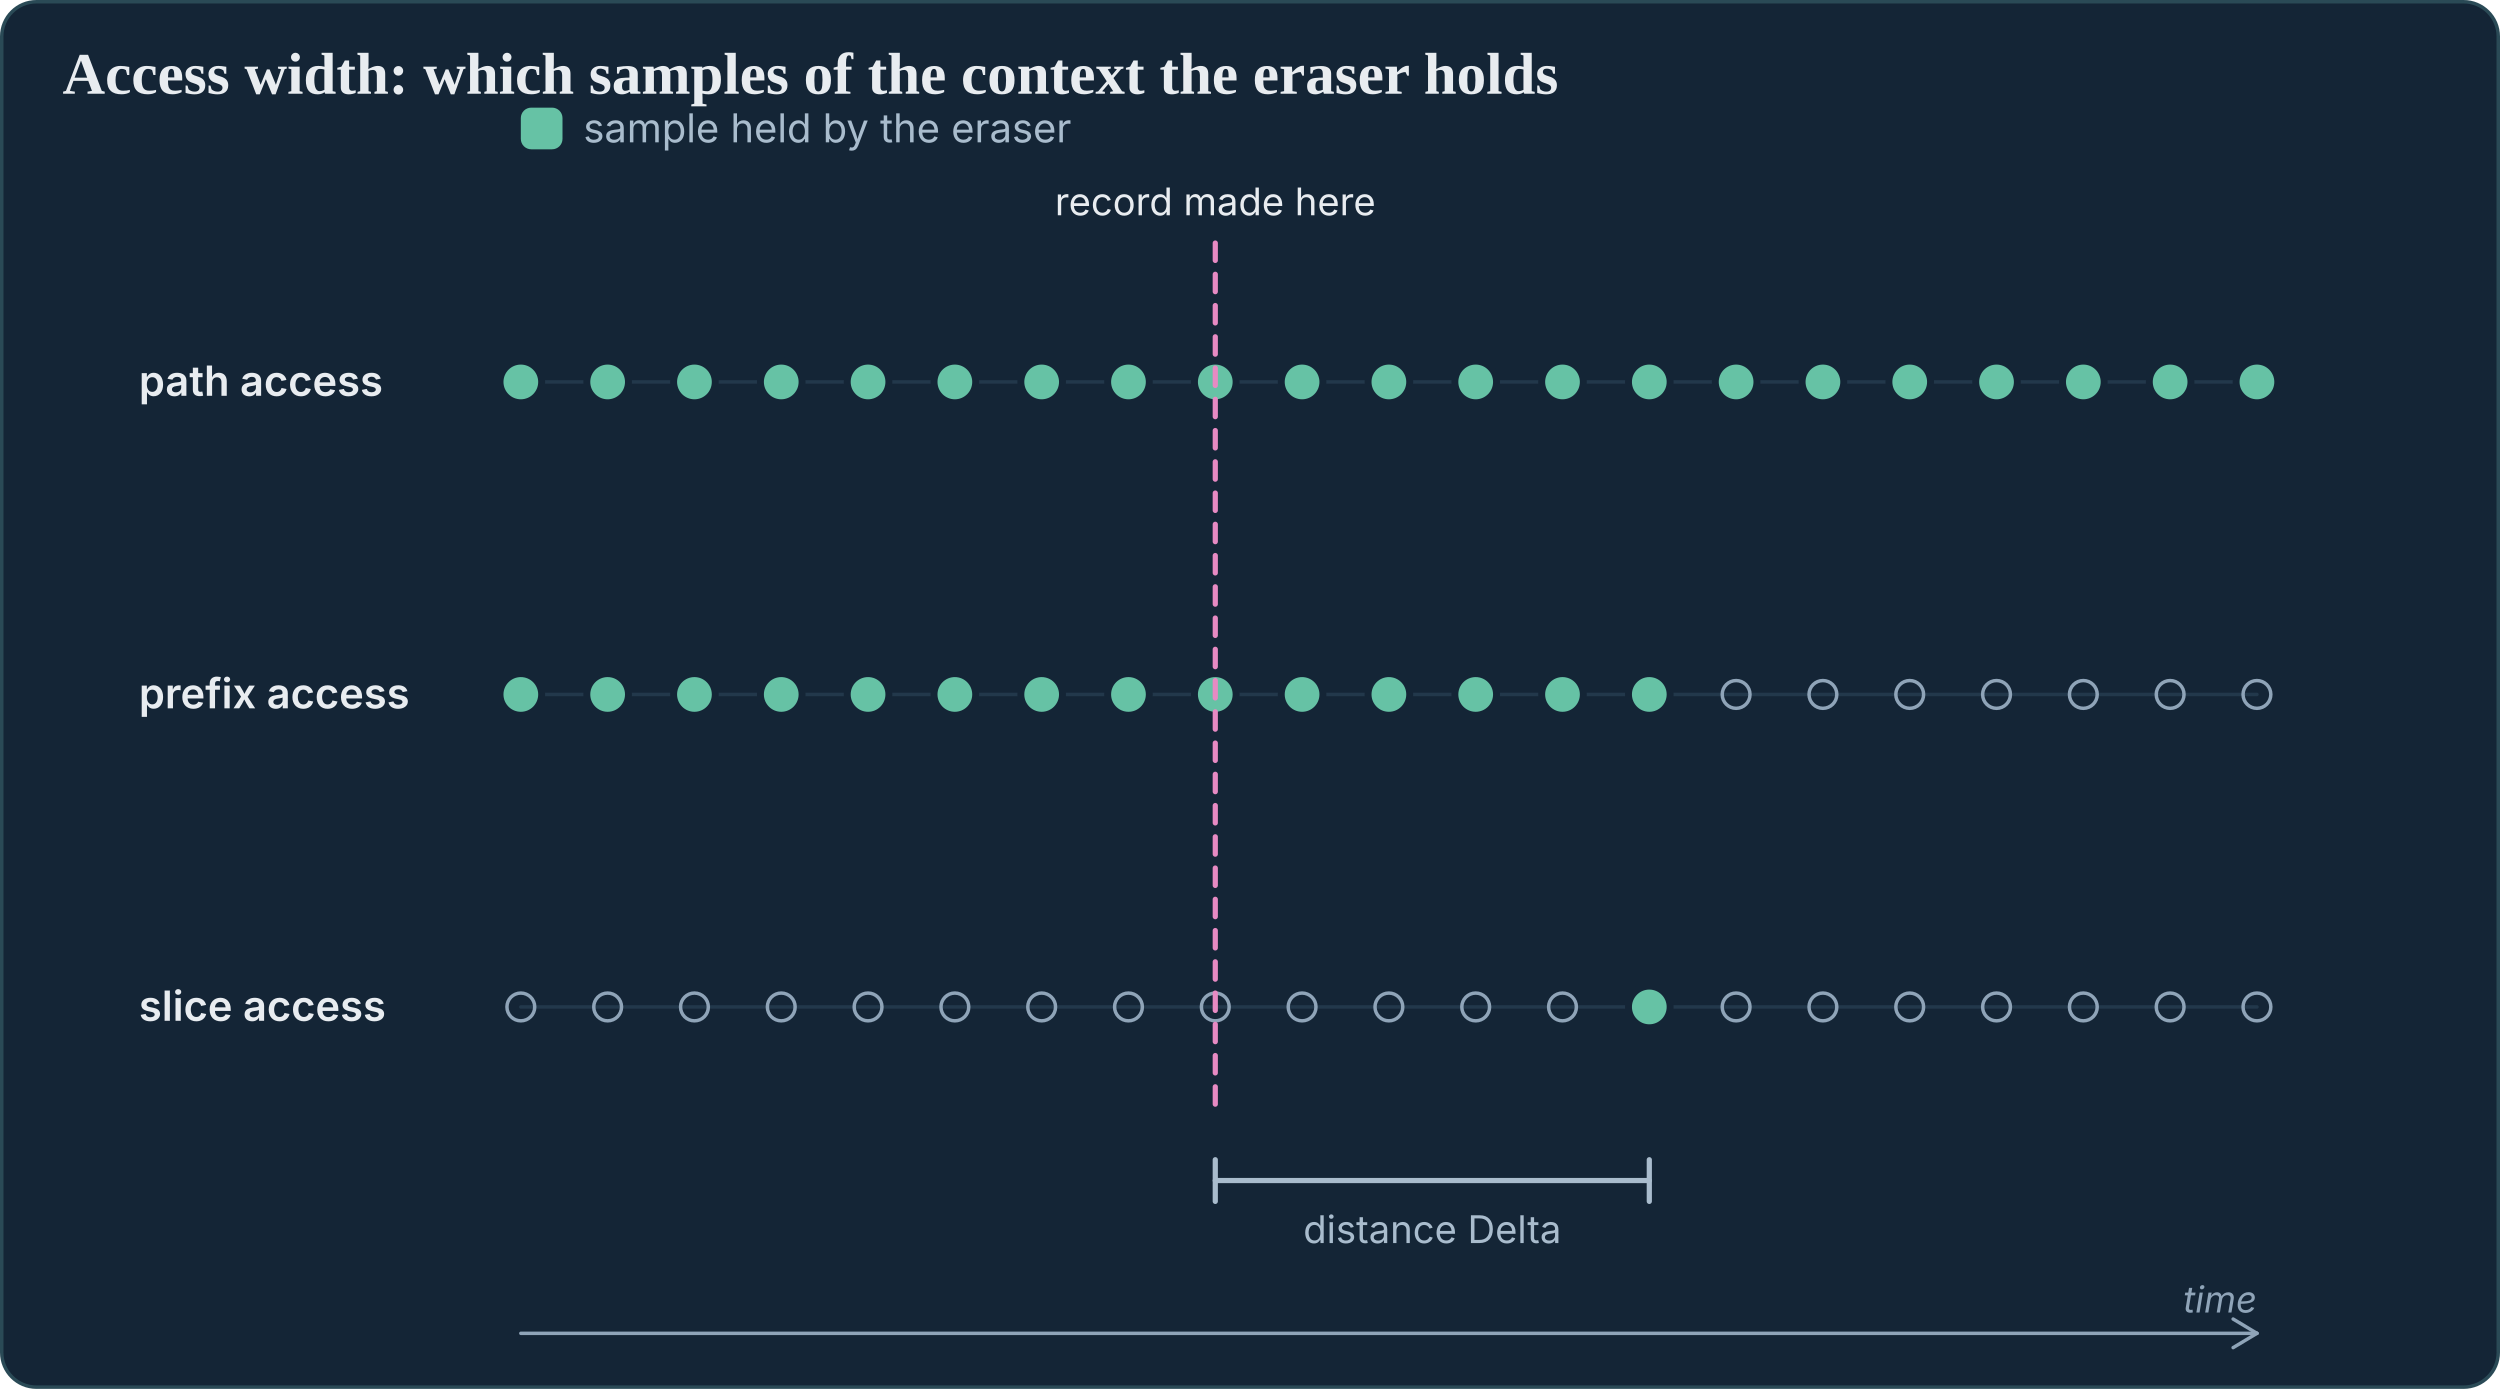
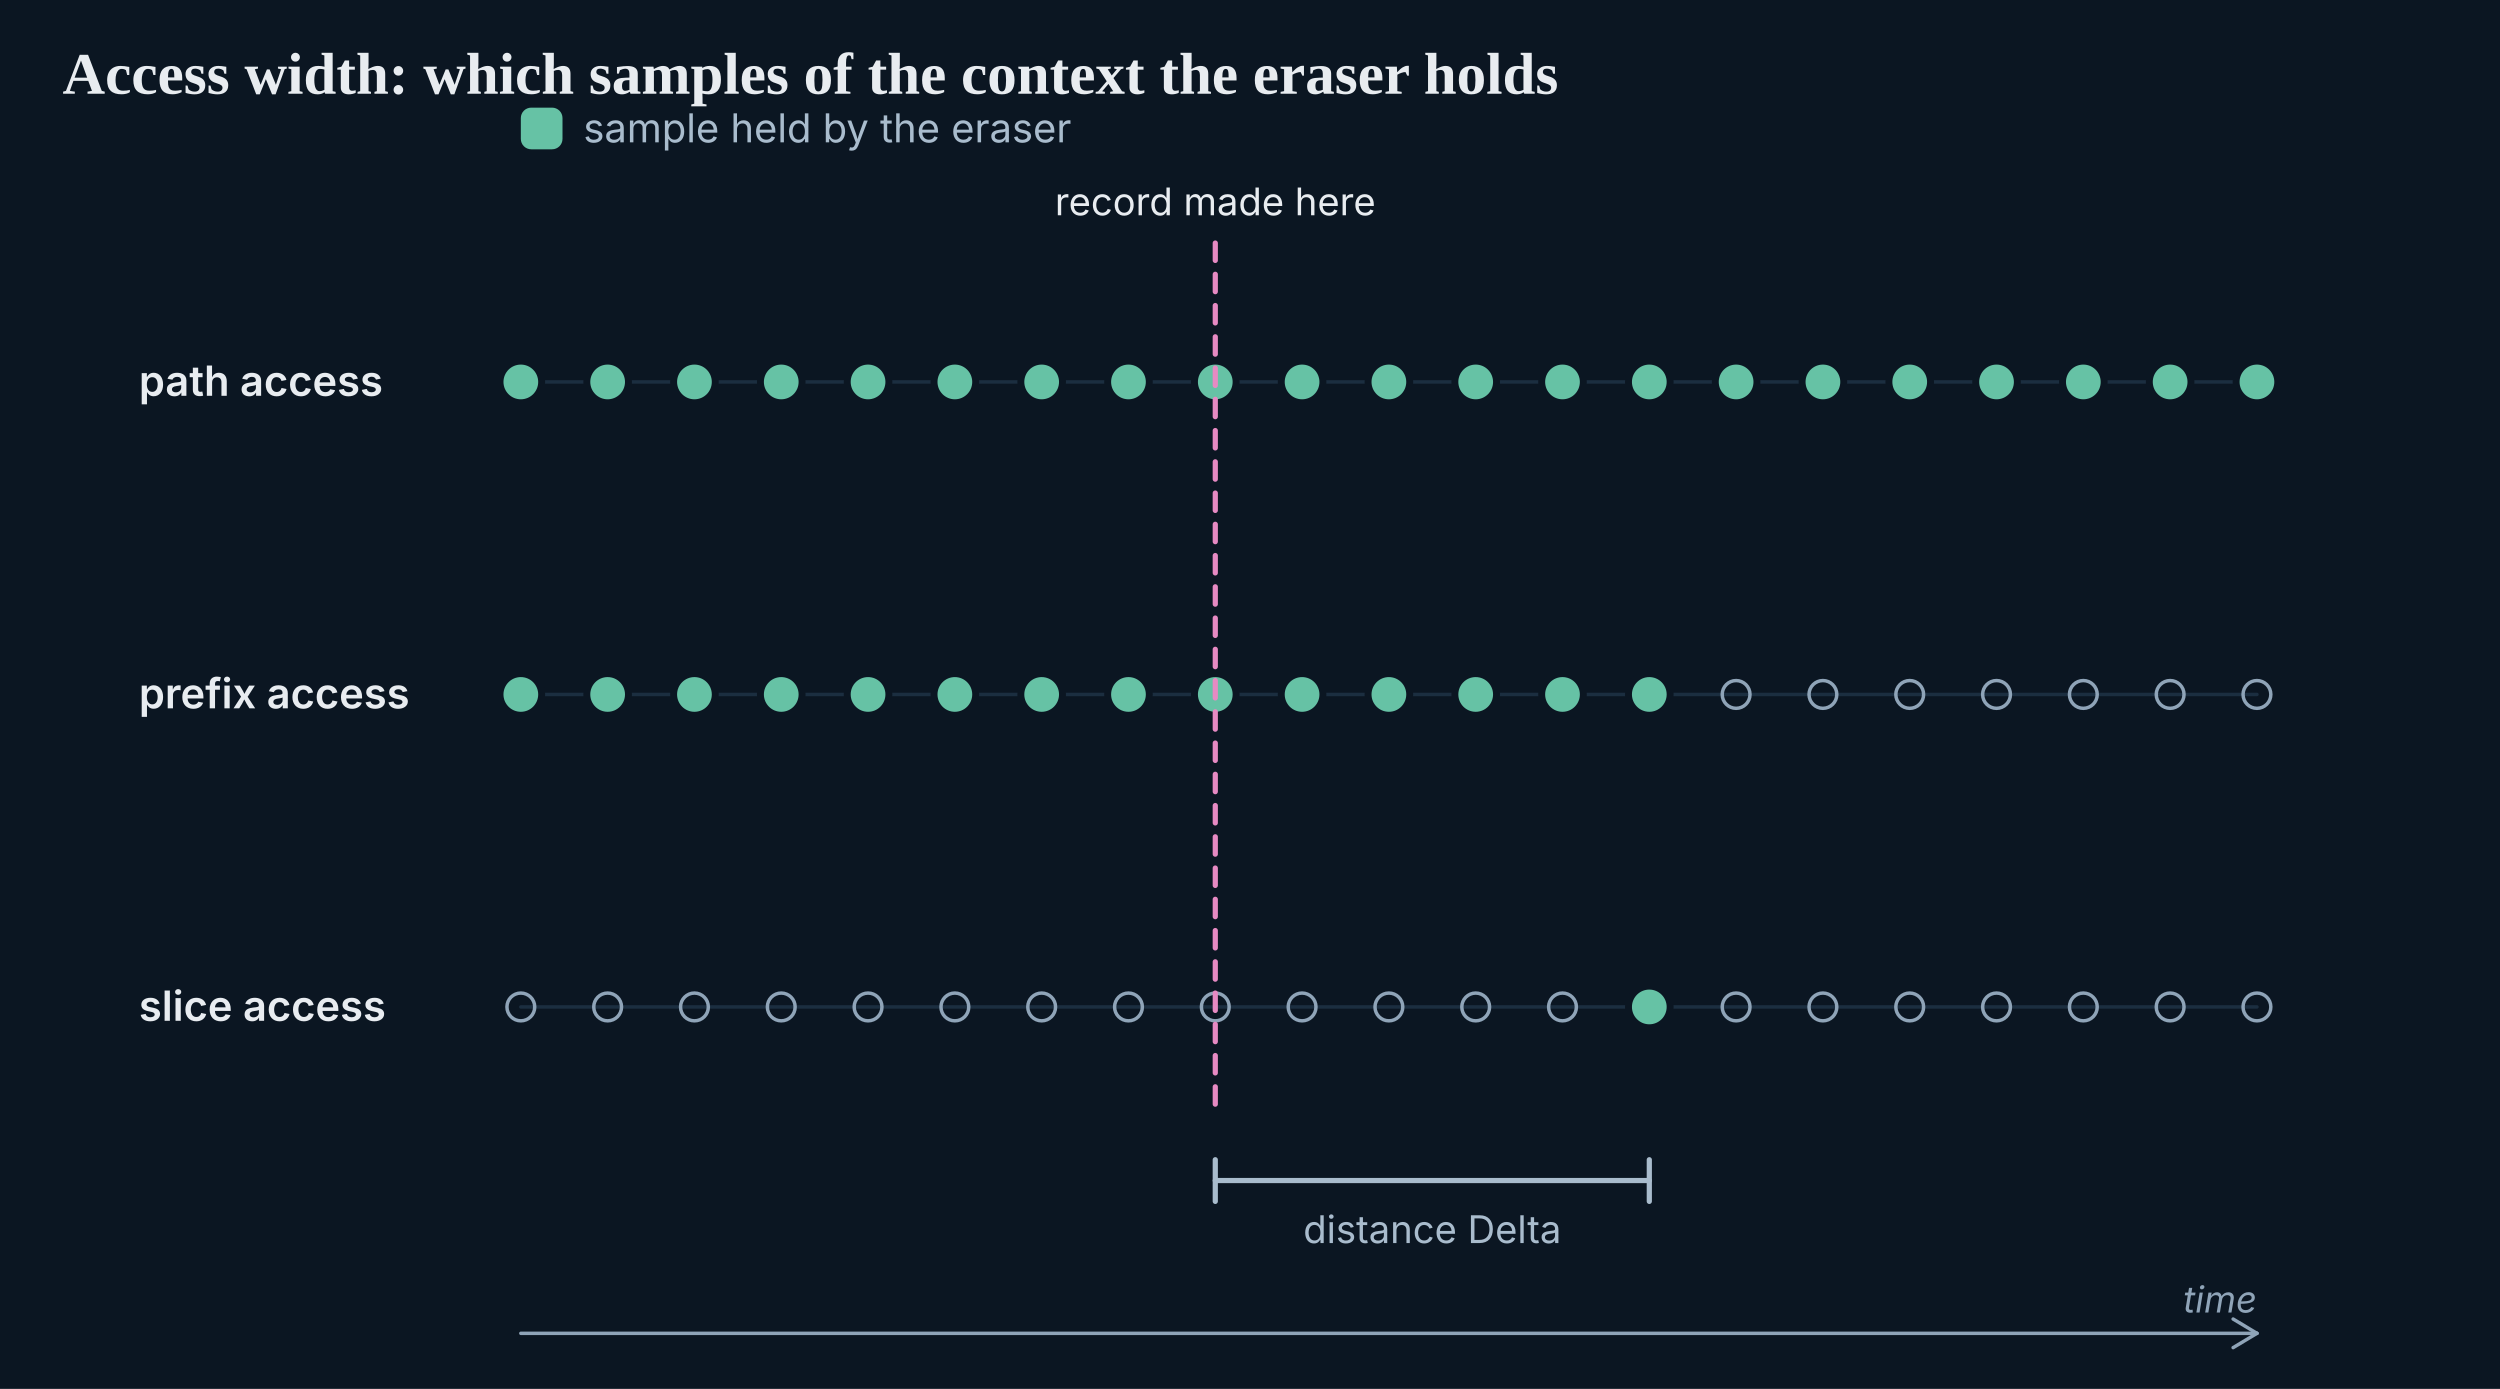
<svg xmlns="http://www.w3.org/2000/svg" width="720" height="400" viewBox="0 0 720 400" role="img" aria-label="Access width: which samples of the context the eraser holds">
-   <rect x="0.5" y="0.5" width="719" height="399" rx="10" fill="#142536" stroke="#2a4a56" stroke-width="1" />
+   <rect width="100%" height="100%" fill="#0b1622" />
  <text x="18" y="27" font-family="'Crimson Pro', Georgia, 'Times New Roman', serif" font-size="17" font-weight="600" fill="#e8ecf0">Access width: which samples of the context the eraser holds</text>
-   <line x1="150.00" y1="110.00" x2="650.00" y2="110.00" stroke="#22384b" stroke-width="1" stroke-linecap="round" stroke-opacity="1.0" />
+   <line x1="150.00" y1="110.00" x2="650.00" y2="110.00" stroke="#1b2e40" stroke-width="1" stroke-linecap="round" stroke-opacity="1.0" />
  <text x="40.00" y="114.00" font-family="Inter, -apple-system, 'Segoe UI', Helvetica, Arial, sans-serif" font-size="12" fill="#e8ecf0" text-anchor="start" font-weight="600">path access</text>
-   <circle cx="150.00" cy="110.00" r="7.00" fill="#142536" />
+   <circle cx="150.00" cy="110.00" r="7.00" fill="#0b1622" />
  <circle cx="150.00" cy="110.00" r="5.00" fill="#66c2a5" />
-   <circle cx="175.00" cy="110.00" r="7.00" fill="#142536" />
+   <circle cx="175.00" cy="110.00" r="7.00" fill="#0b1622" />
  <circle cx="175.00" cy="110.00" r="5.00" fill="#66c2a5" />
-   <circle cx="200.00" cy="110.00" r="7.00" fill="#142536" />
+   <circle cx="200.00" cy="110.00" r="7.00" fill="#0b1622" />
  <circle cx="200.00" cy="110.00" r="5.00" fill="#66c2a5" />
-   <circle cx="225.00" cy="110.00" r="7.00" fill="#142536" />
+   <circle cx="225.00" cy="110.00" r="7.00" fill="#0b1622" />
  <circle cx="225.00" cy="110.00" r="5.00" fill="#66c2a5" />
-   <circle cx="250.00" cy="110.00" r="7.00" fill="#142536" />
+   <circle cx="250.00" cy="110.00" r="7.00" fill="#0b1622" />
  <circle cx="250.00" cy="110.00" r="5.00" fill="#66c2a5" />
-   <circle cx="275.00" cy="110.00" r="7.00" fill="#142536" />
+   <circle cx="275.00" cy="110.00" r="7.00" fill="#0b1622" />
  <circle cx="275.00" cy="110.00" r="5.00" fill="#66c2a5" />
-   <circle cx="300.00" cy="110.00" r="7.00" fill="#142536" />
+   <circle cx="300.00" cy="110.00" r="7.00" fill="#0b1622" />
  <circle cx="300.00" cy="110.00" r="5.00" fill="#66c2a5" />
-   <circle cx="325.00" cy="110.00" r="7.00" fill="#142536" />
+   <circle cx="325.00" cy="110.00" r="7.00" fill="#0b1622" />
  <circle cx="325.00" cy="110.00" r="5.00" fill="#66c2a5" />
-   <circle cx="350.00" cy="110.00" r="7.00" fill="#142536" />
+   <circle cx="350.00" cy="110.00" r="7.00" fill="#0b1622" />
  <circle cx="350.00" cy="110.00" r="5.00" fill="#66c2a5" />
-   <circle cx="375.00" cy="110.00" r="7.00" fill="#142536" />
+   <circle cx="375.00" cy="110.00" r="7.00" fill="#0b1622" />
  <circle cx="375.00" cy="110.00" r="5.00" fill="#66c2a5" />
-   <circle cx="400.00" cy="110.00" r="7.00" fill="#142536" />
+   <circle cx="400.00" cy="110.00" r="7.00" fill="#0b1622" />
  <circle cx="400.00" cy="110.00" r="5.00" fill="#66c2a5" />
-   <circle cx="425.00" cy="110.00" r="7.00" fill="#142536" />
+   <circle cx="425.00" cy="110.00" r="7.00" fill="#0b1622" />
  <circle cx="425.00" cy="110.00" r="5.00" fill="#66c2a5" />
-   <circle cx="450.00" cy="110.00" r="7.00" fill="#142536" />
+   <circle cx="450.00" cy="110.00" r="7.00" fill="#0b1622" />
  <circle cx="450.00" cy="110.00" r="5.00" fill="#66c2a5" />
-   <circle cx="475.00" cy="110.00" r="7.00" fill="#142536" />
+   <circle cx="475.00" cy="110.00" r="7.00" fill="#0b1622" />
  <circle cx="475.00" cy="110.00" r="5.00" fill="#66c2a5" />
-   <circle cx="500.00" cy="110.00" r="7.00" fill="#142536" />
+   <circle cx="500.00" cy="110.00" r="7.00" fill="#0b1622" />
  <circle cx="500.00" cy="110.00" r="5.00" fill="#66c2a5" />
-   <circle cx="525.00" cy="110.00" r="7.00" fill="#142536" />
+   <circle cx="525.00" cy="110.00" r="7.00" fill="#0b1622" />
  <circle cx="525.00" cy="110.00" r="5.00" fill="#66c2a5" />
-   <circle cx="550.00" cy="110.00" r="7.00" fill="#142536" />
+   <circle cx="550.00" cy="110.00" r="7.00" fill="#0b1622" />
  <circle cx="550.00" cy="110.00" r="5.00" fill="#66c2a5" />
-   <circle cx="575.00" cy="110.00" r="7.00" fill="#142536" />
+   <circle cx="575.00" cy="110.00" r="7.00" fill="#0b1622" />
  <circle cx="575.00" cy="110.00" r="5.00" fill="#66c2a5" />
-   <circle cx="600.00" cy="110.00" r="7.00" fill="#142536" />
+   <circle cx="600.00" cy="110.00" r="7.00" fill="#0b1622" />
  <circle cx="600.00" cy="110.00" r="5.00" fill="#66c2a5" />
-   <circle cx="625.00" cy="110.00" r="7.00" fill="#142536" />
+   <circle cx="625.00" cy="110.00" r="7.00" fill="#0b1622" />
  <circle cx="625.00" cy="110.00" r="5.00" fill="#66c2a5" />
-   <circle cx="650.00" cy="110.00" r="7.00" fill="#142536" />
+   <circle cx="650.00" cy="110.00" r="7.00" fill="#0b1622" />
  <circle cx="650.00" cy="110.00" r="5.00" fill="#66c2a5" />
-   <line x1="150.00" y1="200.00" x2="650.00" y2="200.00" stroke="#22384b" stroke-width="1" stroke-linecap="round" stroke-opacity="1.0" />
+   <line x1="150.00" y1="200.00" x2="650.00" y2="200.00" stroke="#1b2e40" stroke-width="1" stroke-linecap="round" stroke-opacity="1.0" />
  <text x="40.00" y="204.00" font-family="Inter, -apple-system, 'Segoe UI', Helvetica, Arial, sans-serif" font-size="12" fill="#e8ecf0" text-anchor="start" font-weight="600">prefix access</text>
-   <circle cx="150.00" cy="200.00" r="7.00" fill="#142536" />
+   <circle cx="150.00" cy="200.00" r="7.00" fill="#0b1622" />
  <circle cx="150.00" cy="200.00" r="5.00" fill="#66c2a5" />
-   <circle cx="175.00" cy="200.00" r="7.00" fill="#142536" />
+   <circle cx="175.00" cy="200.00" r="7.00" fill="#0b1622" />
  <circle cx="175.00" cy="200.00" r="5.00" fill="#66c2a5" />
-   <circle cx="200.00" cy="200.00" r="7.00" fill="#142536" />
+   <circle cx="200.00" cy="200.00" r="7.00" fill="#0b1622" />
  <circle cx="200.00" cy="200.00" r="5.00" fill="#66c2a5" />
-   <circle cx="225.00" cy="200.00" r="7.00" fill="#142536" />
+   <circle cx="225.00" cy="200.00" r="7.00" fill="#0b1622" />
  <circle cx="225.00" cy="200.00" r="5.00" fill="#66c2a5" />
-   <circle cx="250.00" cy="200.00" r="7.00" fill="#142536" />
+   <circle cx="250.00" cy="200.00" r="7.00" fill="#0b1622" />
  <circle cx="250.00" cy="200.00" r="5.00" fill="#66c2a5" />
-   <circle cx="275.00" cy="200.00" r="7.00" fill="#142536" />
+   <circle cx="275.00" cy="200.00" r="7.00" fill="#0b1622" />
  <circle cx="275.00" cy="200.00" r="5.00" fill="#66c2a5" />
-   <circle cx="300.00" cy="200.00" r="7.00" fill="#142536" />
+   <circle cx="300.00" cy="200.00" r="7.00" fill="#0b1622" />
  <circle cx="300.00" cy="200.00" r="5.00" fill="#66c2a5" />
-   <circle cx="325.00" cy="200.00" r="7.00" fill="#142536" />
+   <circle cx="325.00" cy="200.00" r="7.00" fill="#0b1622" />
  <circle cx="325.00" cy="200.00" r="5.00" fill="#66c2a5" />
-   <circle cx="350.00" cy="200.00" r="7.00" fill="#142536" />
+   <circle cx="350.00" cy="200.00" r="7.00" fill="#0b1622" />
  <circle cx="350.00" cy="200.00" r="5.00" fill="#66c2a5" />
-   <circle cx="375.00" cy="200.00" r="7.00" fill="#142536" />
+   <circle cx="375.00" cy="200.00" r="7.00" fill="#0b1622" />
  <circle cx="375.00" cy="200.00" r="5.00" fill="#66c2a5" />
-   <circle cx="400.00" cy="200.00" r="7.00" fill="#142536" />
+   <circle cx="400.00" cy="200.00" r="7.00" fill="#0b1622" />
  <circle cx="400.00" cy="200.00" r="5.00" fill="#66c2a5" />
-   <circle cx="425.00" cy="200.00" r="7.00" fill="#142536" />
+   <circle cx="425.00" cy="200.00" r="7.00" fill="#0b1622" />
  <circle cx="425.00" cy="200.00" r="5.00" fill="#66c2a5" />
-   <circle cx="450.00" cy="200.00" r="7.00" fill="#142536" />
+   <circle cx="450.00" cy="200.00" r="7.00" fill="#0b1622" />
  <circle cx="450.00" cy="200.00" r="5.00" fill="#66c2a5" />
-   <circle cx="475.00" cy="200.00" r="7.00" fill="#142536" />
+   <circle cx="475.00" cy="200.00" r="7.00" fill="#0b1622" />
  <circle cx="475.00" cy="200.00" r="5.00" fill="#66c2a5" />
  <circle cx="500.00" cy="200.00" r="4" fill="none" stroke="#8fa4b8" stroke-width="1" />
  <circle cx="525.00" cy="200.00" r="4" fill="none" stroke="#8fa4b8" stroke-width="1" />
  <circle cx="550.00" cy="200.00" r="4" fill="none" stroke="#8fa4b8" stroke-width="1" />
  <circle cx="575.00" cy="200.00" r="4" fill="none" stroke="#8fa4b8" stroke-width="1" />
  <circle cx="600.00" cy="200.00" r="4" fill="none" stroke="#8fa4b8" stroke-width="1" />
  <circle cx="625.00" cy="200.00" r="4" fill="none" stroke="#8fa4b8" stroke-width="1" />
  <circle cx="650.00" cy="200.00" r="4" fill="none" stroke="#8fa4b8" stroke-width="1" />
-   <line x1="150.00" y1="290.00" x2="650.00" y2="290.00" stroke="#22384b" stroke-width="1" stroke-linecap="round" stroke-opacity="1.0" />
+   <line x1="150.00" y1="290.00" x2="650.00" y2="290.00" stroke="#1b2e40" stroke-width="1" stroke-linecap="round" stroke-opacity="1.0" />
  <text x="40.00" y="294.00" font-family="Inter, -apple-system, 'Segoe UI', Helvetica, Arial, sans-serif" font-size="12" fill="#e8ecf0" text-anchor="start" font-weight="600">slice access</text>
  <circle cx="150.00" cy="290.00" r="4" fill="none" stroke="#8fa4b8" stroke-width="1" />
  <circle cx="175.00" cy="290.00" r="4" fill="none" stroke="#8fa4b8" stroke-width="1" />
  <circle cx="200.00" cy="290.00" r="4" fill="none" stroke="#8fa4b8" stroke-width="1" />
  <circle cx="225.00" cy="290.00" r="4" fill="none" stroke="#8fa4b8" stroke-width="1" />
  <circle cx="250.00" cy="290.00" r="4" fill="none" stroke="#8fa4b8" stroke-width="1" />
  <circle cx="275.00" cy="290.00" r="4" fill="none" stroke="#8fa4b8" stroke-width="1" />
  <circle cx="300.00" cy="290.00" r="4" fill="none" stroke="#8fa4b8" stroke-width="1" />
  <circle cx="325.00" cy="290.00" r="4" fill="none" stroke="#8fa4b8" stroke-width="1" />
  <circle cx="350.00" cy="290.00" r="4" fill="none" stroke="#8fa4b8" stroke-width="1" />
  <circle cx="375.00" cy="290.00" r="4" fill="none" stroke="#8fa4b8" stroke-width="1" />
  <circle cx="400.00" cy="290.00" r="4" fill="none" stroke="#8fa4b8" stroke-width="1" />
  <circle cx="425.00" cy="290.00" r="4" fill="none" stroke="#8fa4b8" stroke-width="1" />
  <circle cx="450.00" cy="290.00" r="4" fill="none" stroke="#8fa4b8" stroke-width="1" />
-   <circle cx="475.00" cy="290.00" r="7.00" fill="#142536" />
+   <circle cx="475.00" cy="290.00" r="7.00" fill="#0b1622" />
  <circle cx="475.00" cy="290.00" r="5.00" fill="#66c2a5" />
  <circle cx="500.00" cy="290.00" r="4" fill="none" stroke="#8fa4b8" stroke-width="1" />
  <circle cx="525.00" cy="290.00" r="4" fill="none" stroke="#8fa4b8" stroke-width="1" />
  <circle cx="550.00" cy="290.00" r="4" fill="none" stroke="#8fa4b8" stroke-width="1" />
  <circle cx="575.00" cy="290.00" r="4" fill="none" stroke="#8fa4b8" stroke-width="1" />
  <circle cx="600.00" cy="290.00" r="4" fill="none" stroke="#8fa4b8" stroke-width="1" />
  <circle cx="625.00" cy="290.00" r="4" fill="none" stroke="#8fa4b8" stroke-width="1" />
  <circle cx="650.00" cy="290.00" r="4" fill="none" stroke="#8fa4b8" stroke-width="1" />
  <line x1="350.00" y1="70.00" x2="350.00" y2="320.00" stroke="#e78ac3" stroke-width="1.5" stroke-linecap="round" stroke-dasharray="5 4" stroke-opacity="1.0" />
  <text x="350.00" y="62.00" font-family="Inter, -apple-system, 'Segoe UI', Helvetica, Arial, sans-serif" font-size="11" fill="#e8ecf0" text-anchor="middle" font-weight="normal">record made here</text>
  <line x1="350.00" y1="340.00" x2="475.00" y2="340.00" stroke="#a9bccd" stroke-width="1.5" stroke-linecap="round" stroke-opacity="1.0" />
  <line x1="350.00" y1="334.00" x2="350.00" y2="346.00" stroke="#a9bccd" stroke-width="1.5" stroke-linecap="round" stroke-opacity="1.0" />
  <line x1="475.00" y1="334.00" x2="475.00" y2="346.00" stroke="#a9bccd" stroke-width="1.5" stroke-linecap="round" stroke-opacity="1.0" />
  <text x="412.50" y="358.00" font-family="Inter, -apple-system, 'Segoe UI', Helvetica, Arial, sans-serif" font-size="11" fill="#a9bccd" text-anchor="middle" font-weight="normal">distance Delta</text>
  <line x1="150.00" y1="384.00" x2="650.00" y2="384.00" stroke="#8fa4b8" stroke-width="1" stroke-linecap="round" stroke-opacity="1.0" />
  <line x1="650.00" y1="384.00" x2="643.14" y2="388.12" stroke="#8fa4b8" stroke-width="1" stroke-linecap="round" stroke-opacity="1.0" />
  <line x1="650.00" y1="384.00" x2="643.14" y2="379.88" stroke="#8fa4b8" stroke-width="1" stroke-linecap="round" stroke-opacity="1.0" />
  <text x="650.00" y="378.00" font-family="Inter, -apple-system, 'Segoe UI', Helvetica, Arial, sans-serif" font-size="10.5" fill="#8fa4b8" text-anchor="end" font-weight="normal" font-style="italic">time</text>
  <rect x="150.00" y="31.00" width="12" height="12" rx="3" fill="#66c2a5" />
  <text x="168.00" y="41.00" font-family="Inter, -apple-system, 'Segoe UI', Helvetica, Arial, sans-serif" font-size="11.5" fill="#a9bccd" text-anchor="start" font-weight="normal">sample held by the eraser</text>
</svg>
